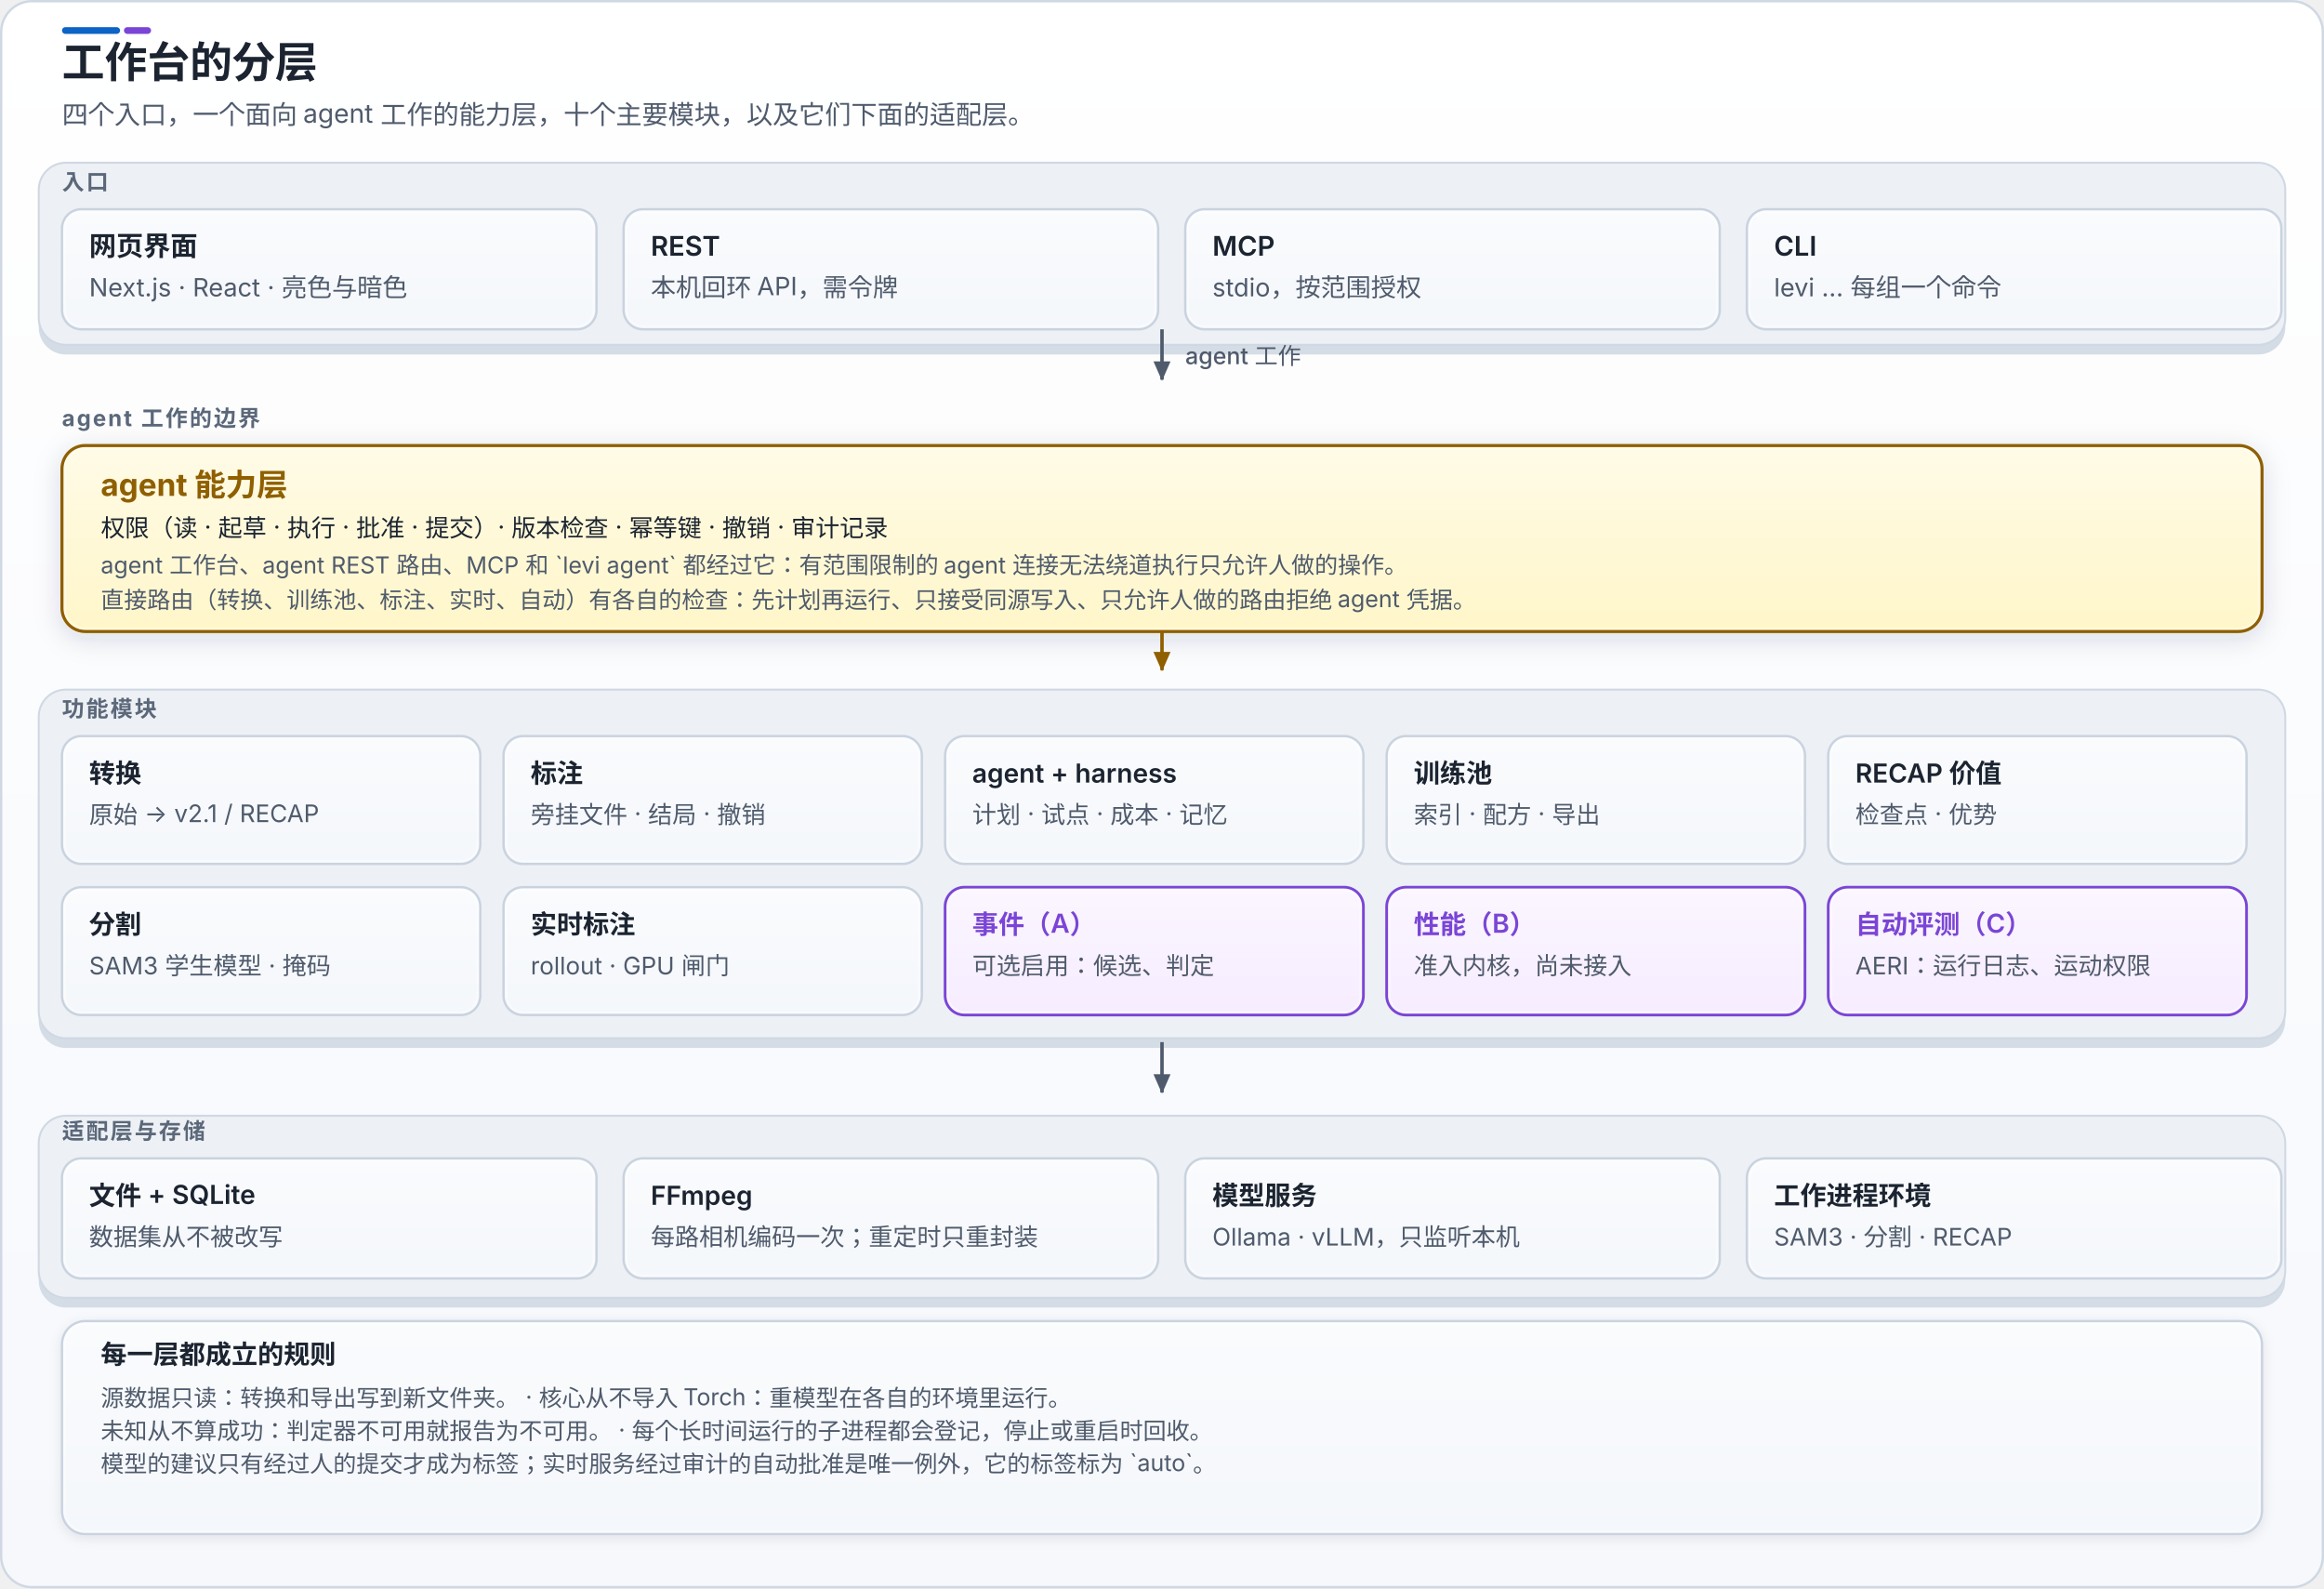
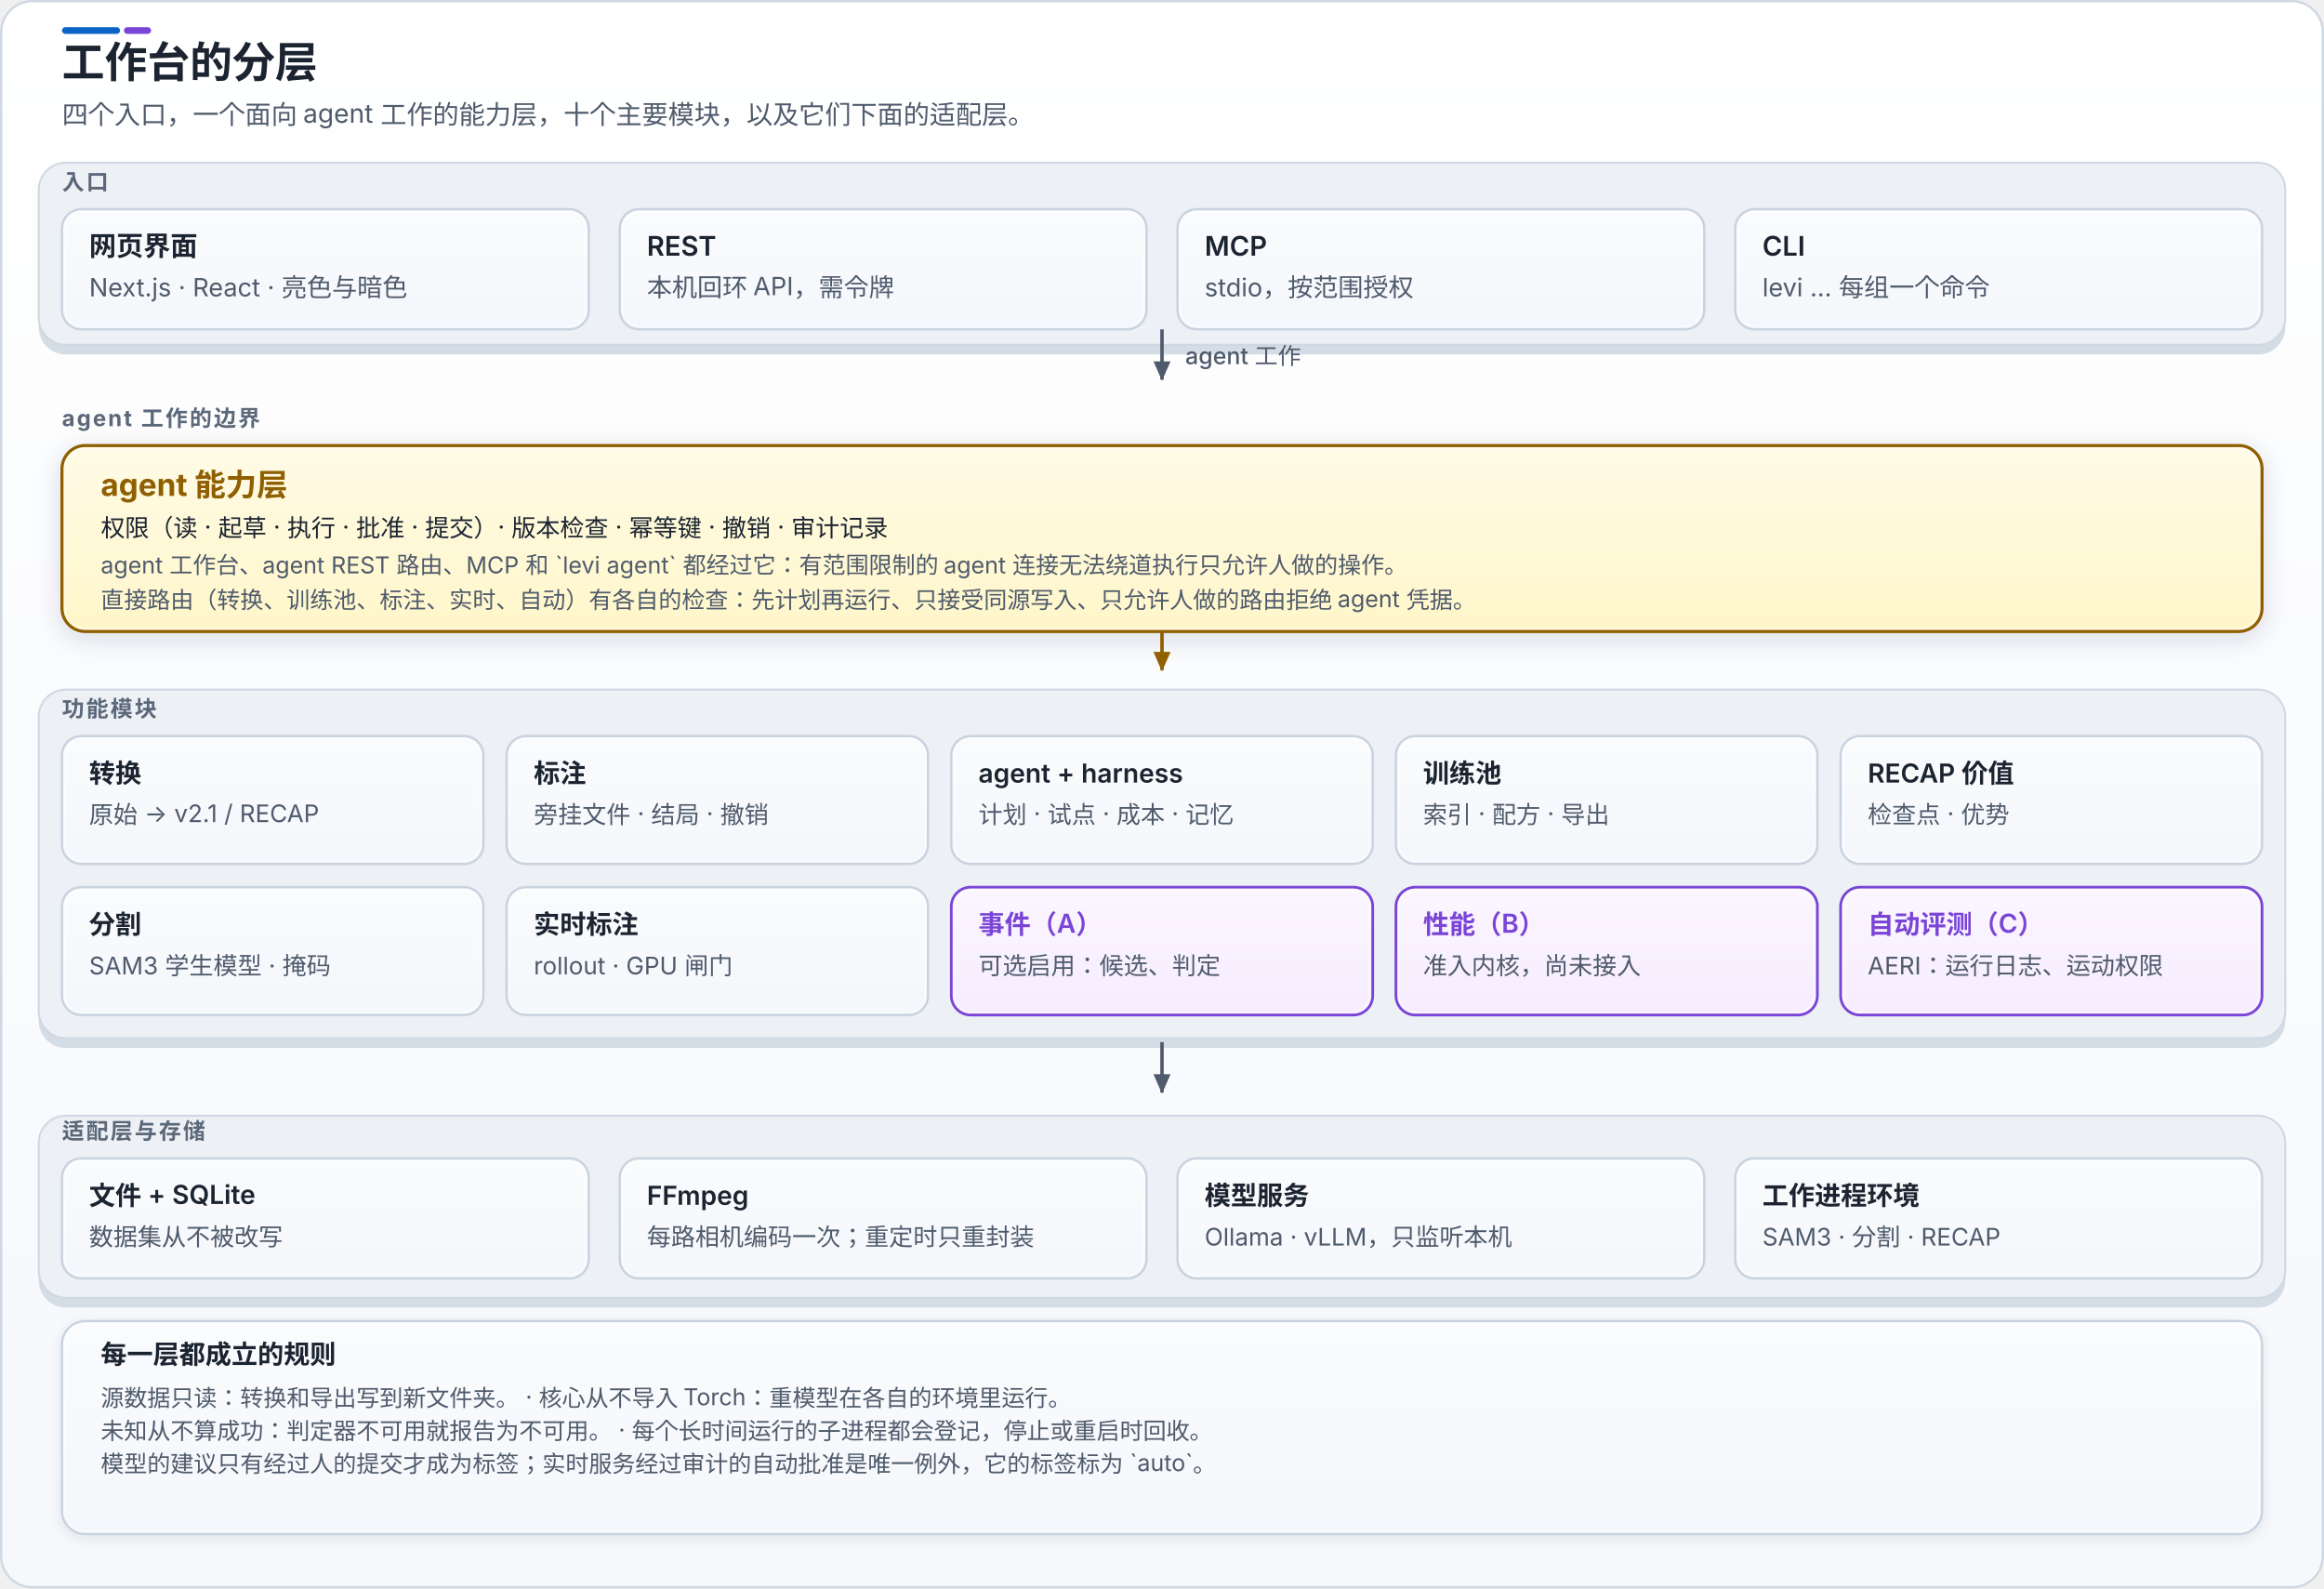
<svg xmlns="http://www.w3.org/2000/svg" viewBox="0 0 1200 820" width="1200" height="820" role="img" aria-labelledby="t d">
  <defs>
    <style>@media (prefers-reduced-motion: reduce) { * { animation: none !important; } }</style>
    <marker id="a_gate" viewBox="0 0 10 10" refX="8.5" refY="5" markerWidth="7" markerHeight="7" orient="auto">
      <path d="M1 1.5 L9 5 L1 8.5 Z" fill="#8f5f00" />
    </marker>
    <marker id="a_soft" viewBox="0 0 10 10" refX="8.5" refY="5" markerWidth="7" markerHeight="7" orient="auto">
      <path d="M1 1.5 L9 5 L1 8.5 Z" fill="#4f5b6c" />
    </marker>
    <linearGradient id="g_box" x1="0" y1="0" x2="0" y2="1">
      <stop offset="0" stop-color="#fafbfd" />
      <stop offset="1" stop-color="#f4f7fb" />
    </linearGradient>
    <linearGradient id="g_gate" x1="0" y1="0" x2="0" y2="1">
      <stop offset="0" stop-color="#fffbe7" />
      <stop offset="1" stop-color="#fff6c9" />
    </linearGradient>
    <linearGradient id="g_system" x1="0" y1="0" x2="0" y2="1">
      <stop offset="0" stop-color="#fbf6ff" />
      <stop offset="1" stop-color="#f6ecff" />
    </linearGradient>
    <linearGradient id="g_panel" x1="0" y1="0" x2="0" y2="1">
      <stop offset="0" stop-color="#ffffff" />
      <stop offset="1" stop-color="#f6f8fc" />
    </linearGradient>
    <filter id="sh1" x="-8%" y="-20%" width="116%" height="150%">
      <feDropShadow dx="0" dy="1.5" stdDeviation="3" flood-color="#1b2a44" flood-opacity="0.088" />
    </filter>
    <filter id="sh2" x="-8%" y="-20%" width="116%" height="150%">
      <feDropShadow dx="0" dy="3" stdDeviation="7" flood-color="#1b2a44" flood-opacity="0.144" />
    </filter>
  </defs>
  <rect x="0.6" y="0.6" width="1198.8" height="818.8" rx="16" fill="url(#g_panel)" stroke="#cfd8e3" stroke-width="1.2" />
  <rect x="32" y="14" width="30" height="3.5" rx="1.75" fill="#0b64c6" />
  <rect x="64" y="14" width="14" height="3.5" rx="1.75" fill="#7a45d6" />
  <text x="32" y="40" font-family="'Noto Sans SC', 'Source Han Sans SC', 'PingFang SC', 'Microsoft YaHei', Inter, -apple-system, 'Segoe UI', Roboto, 'Noto Sans', Helvetica, Arial, sans-serif" font-size="22" font-weight="700" text-anchor="start" fill="#1b2430">工作台的分层</text>
  <text x="32" y="64" font-family="'Noto Sans SC', 'Source Han Sans SC', 'PingFang SC', 'Microsoft YaHei', Inter, -apple-system, 'Segoe UI', Roboto, 'Noto Sans', Helvetica, Arial, sans-serif" font-size="13.5" font-weight="400" text-anchor="start" fill="#4f5b6c">四个入口，一个面向 agent 工作的能力层，十个主要模块，以及它们下面的适配层。</text>
  <rect x="20" y="89" width="1160" height="94" rx="14" fill="#d4dce5" />
  <rect x="20" y="84" width="1160" height="94" rx="14" fill="#edf0f4" stroke="#cfd8e3" stroke-width="1" />
  <text x="32" y="98" font-family="'Noto Sans SC', 'Source Han Sans SC', 'PingFang SC', 'Microsoft YaHei', Inter, -apple-system, 'Segoe UI', Roboto, 'Noto Sans', Helvetica, Arial, sans-serif" font-size="11.5" font-weight="700" text-anchor="start" fill="#5b687a" letter-spacing="1">入口</text>
-   <rect x="32" y="108" width="276" height="62" rx="10" fill="url(#g_box)" stroke="#c9d3df" stroke-width="1.2" />
-   <rect x="33.5" y="109.5" width="273" height="59" rx="8.5" fill="none" stroke="#ffffff" stroke-opacity="0.425" stroke-width="1" />
+   <rect x="32" y="108" width="272" height="62" rx="10" fill="url(#g_box)" stroke="#c9d3df" stroke-width="1.2" />
+   <rect x="33.5" y="109.5" width="269" height="59" rx="8.5" fill="none" stroke="#ffffff" stroke-opacity="0.425" stroke-width="1" />
  <text x="46" y="132" font-family="'Noto Sans SC', 'Source Han Sans SC', 'PingFang SC', 'Microsoft YaHei', Inter, -apple-system, 'Segoe UI', Roboto, 'Noto Sans', Helvetica, Arial, sans-serif" font-size="14" font-weight="600" text-anchor="start" fill="#1b2430">网页界面</text>
  <text x="46" y="153" font-family="'Noto Sans SC', 'Source Han Sans SC', 'PingFang SC', 'Microsoft YaHei', Inter, -apple-system, 'Segoe UI', Roboto, 'Noto Sans', Helvetica, Arial, sans-serif" font-size="13" font-weight="400" text-anchor="start" fill="#4f5b6c">Next.js · React · 亮色与暗色</text>
-   <rect x="322" y="108" width="276" height="62" rx="10" fill="url(#g_box)" stroke="#c9d3df" stroke-width="1.2" />
-   <rect x="323.5" y="109.5" width="273" height="59" rx="8.5" fill="none" stroke="#ffffff" stroke-opacity="0.425" stroke-width="1" />
-   <text x="336" y="132" font-family="'Noto Sans SC', 'Source Han Sans SC', 'PingFang SC', 'Microsoft YaHei', Inter, -apple-system, 'Segoe UI', Roboto, 'Noto Sans', Helvetica, Arial, sans-serif" font-size="14" font-weight="600" text-anchor="start" fill="#1b2430">REST</text>
-   <text x="336" y="153" font-family="'Noto Sans SC', 'Source Han Sans SC', 'PingFang SC', 'Microsoft YaHei', Inter, -apple-system, 'Segoe UI', Roboto, 'Noto Sans', Helvetica, Arial, sans-serif" font-size="13" font-weight="400" text-anchor="start" fill="#4f5b6c">本机回环 API，需令牌</text>
-   <rect x="612" y="108" width="276" height="62" rx="10" fill="url(#g_box)" stroke="#c9d3df" stroke-width="1.2" />
-   <rect x="613.5" y="109.5" width="273" height="59" rx="8.5" fill="none" stroke="#ffffff" stroke-opacity="0.425" stroke-width="1" />
-   <text x="626" y="132" font-family="'Noto Sans SC', 'Source Han Sans SC', 'PingFang SC', 'Microsoft YaHei', Inter, -apple-system, 'Segoe UI', Roboto, 'Noto Sans', Helvetica, Arial, sans-serif" font-size="14" font-weight="600" text-anchor="start" fill="#1b2430">MCP</text>
-   <text x="626" y="153" font-family="'Noto Sans SC', 'Source Han Sans SC', 'PingFang SC', 'Microsoft YaHei', Inter, -apple-system, 'Segoe UI', Roboto, 'Noto Sans', Helvetica, Arial, sans-serif" font-size="13" font-weight="400" text-anchor="start" fill="#4f5b6c">stdio，按范围授权</text>
-   <rect x="902" y="108" width="276" height="62" rx="10" fill="url(#g_box)" stroke="#c9d3df" stroke-width="1.2" />
-   <rect x="903.5" y="109.5" width="273" height="59" rx="8.5" fill="none" stroke="#ffffff" stroke-opacity="0.425" stroke-width="1" />
-   <text x="916" y="132" font-family="'Noto Sans SC', 'Source Han Sans SC', 'PingFang SC', 'Microsoft YaHei', Inter, -apple-system, 'Segoe UI', Roboto, 'Noto Sans', Helvetica, Arial, sans-serif" font-size="14" font-weight="600" text-anchor="start" fill="#1b2430">CLI</text>
-   <text x="916" y="153" font-family="'Noto Sans SC', 'Source Han Sans SC', 'PingFang SC', 'Microsoft YaHei', Inter, -apple-system, 'Segoe UI', Roboto, 'Noto Sans', Helvetica, Arial, sans-serif" font-size="13" font-weight="400" text-anchor="start" fill="#4f5b6c">levi …  每组一个命令</text>
+   <rect x="320" y="108" width="272" height="62" rx="10" fill="url(#g_box)" stroke="#c9d3df" stroke-width="1.2" />
+   <rect x="321.5" y="109.5" width="269" height="59" rx="8.5" fill="none" stroke="#ffffff" stroke-opacity="0.425" stroke-width="1" />
+   <text x="334" y="132" font-family="'Noto Sans SC', 'Source Han Sans SC', 'PingFang SC', 'Microsoft YaHei', Inter, -apple-system, 'Segoe UI', Roboto, 'Noto Sans', Helvetica, Arial, sans-serif" font-size="14" font-weight="600" text-anchor="start" fill="#1b2430">REST</text>
+   <text x="334" y="153" font-family="'Noto Sans SC', 'Source Han Sans SC', 'PingFang SC', 'Microsoft YaHei', Inter, -apple-system, 'Segoe UI', Roboto, 'Noto Sans', Helvetica, Arial, sans-serif" font-size="13" font-weight="400" text-anchor="start" fill="#4f5b6c">本机回环 API，需令牌</text>
+   <rect x="608" y="108" width="272" height="62" rx="10" fill="url(#g_box)" stroke="#c9d3df" stroke-width="1.2" />
+   <rect x="609.5" y="109.5" width="269" height="59" rx="8.5" fill="none" stroke="#ffffff" stroke-opacity="0.425" stroke-width="1" />
+   <text x="622" y="132" font-family="'Noto Sans SC', 'Source Han Sans SC', 'PingFang SC', 'Microsoft YaHei', Inter, -apple-system, 'Segoe UI', Roboto, 'Noto Sans', Helvetica, Arial, sans-serif" font-size="14" font-weight="600" text-anchor="start" fill="#1b2430">MCP</text>
+   <text x="622" y="153" font-family="'Noto Sans SC', 'Source Han Sans SC', 'PingFang SC', 'Microsoft YaHei', Inter, -apple-system, 'Segoe UI', Roboto, 'Noto Sans', Helvetica, Arial, sans-serif" font-size="13" font-weight="400" text-anchor="start" fill="#4f5b6c">stdio，按范围授权</text>
+   <rect x="896" y="108" width="272" height="62" rx="10" fill="url(#g_box)" stroke="#c9d3df" stroke-width="1.2" />
+   <rect x="897.5" y="109.5" width="269" height="59" rx="8.5" fill="none" stroke="#ffffff" stroke-opacity="0.425" stroke-width="1" />
+   <text x="910" y="132" font-family="'Noto Sans SC', 'Source Han Sans SC', 'PingFang SC', 'Microsoft YaHei', Inter, -apple-system, 'Segoe UI', Roboto, 'Noto Sans', Helvetica, Arial, sans-serif" font-size="14" font-weight="600" text-anchor="start" fill="#1b2430">CLI</text>
+   <text x="910" y="153" font-family="'Noto Sans SC', 'Source Han Sans SC', 'PingFang SC', 'Microsoft YaHei', Inter, -apple-system, 'Segoe UI', Roboto, 'Noto Sans', Helvetica, Arial, sans-serif" font-size="13" font-weight="400" text-anchor="start" fill="#4f5b6c">levi …  每组一个命令</text>
  <path d="M600 170 L600 196" fill="none" stroke="#4f5b6c" stroke-width="1.8" stroke-linejoin="round" marker-end="url(#a_soft)" />
  <text x="612" y="188" font-family="'Noto Sans SC', 'Source Han Sans SC', 'PingFang SC', 'Microsoft YaHei', Inter, -apple-system, 'Segoe UI', Roboto, 'Noto Sans', Helvetica, Arial, sans-serif" font-size="12" font-weight="500" text-anchor="start" fill="#4f5b6c">agent 工作</text>
  <text x="32" y="220" font-family="'Noto Sans SC', 'Source Han Sans SC', 'PingFang SC', 'Microsoft YaHei', Inter, -apple-system, 'Segoe UI', Roboto, 'Noto Sans', Helvetica, Arial, sans-serif" font-size="11.5" font-weight="700" text-anchor="start" fill="#5b687a" letter-spacing="1">agent 工作的边界</text>
  <rect x="32" y="230" width="1136" height="96" rx="12" fill="url(#g_gate)" stroke="#8f5f00" stroke-width="1.6" filter="url(#sh2)" />
  <rect x="33.5" y="231.5" width="1133" height="93" rx="10.5" fill="none" stroke="#ffffff" stroke-opacity="0.425" stroke-width="1" />
  <text x="52" y="256" font-family="'Noto Sans SC', 'Source Han Sans SC', 'PingFang SC', 'Microsoft YaHei', Inter, -apple-system, 'Segoe UI', Roboto, 'Noto Sans', Helvetica, Arial, sans-serif" font-size="16" font-weight="700" text-anchor="start" fill="#8f5f00">agent 能力层</text>
  <text x="52" y="277" font-family="'Noto Sans SC', 'Source Han Sans SC', 'PingFang SC', 'Microsoft YaHei', Inter, -apple-system, 'Segoe UI', Roboto, 'Noto Sans', Helvetica, Arial, sans-serif" font-size="12.5" font-weight="400" text-anchor="start" fill="#1b2430">权限（读 · 起草 · 执行 · 批准 · 提交）· 版本检查 · 幂等键 · 撤销 · 审计记录</text>
  <text x="52" y="296" font-family="'Noto Sans SC', 'Source Han Sans SC', 'PingFang SC', 'Microsoft YaHei', Inter, -apple-system, 'Segoe UI', Roboto, 'Noto Sans', Helvetica, Arial, sans-serif" font-size="12" font-weight="400" text-anchor="start" fill="#4f5b6c">agent 工作台、agent REST 路由、MCP 和 `levi agent` 都经过它：有范围限制的 agent 连接无法绕道执行只允许人做的操作。</text>
  <text x="52" y="314" font-family="'Noto Sans SC', 'Source Han Sans SC', 'PingFang SC', 'Microsoft YaHei', Inter, -apple-system, 'Segoe UI', Roboto, 'Noto Sans', Helvetica, Arial, sans-serif" font-size="12" font-weight="400" text-anchor="start" fill="#4f5b6c">直接路由（转换、训练池、标注、实时、自动）有各自的检查：先计划再运行、只接受同源写入、只允许人做的路由拒绝 agent 凭据。</text>
  <path d="M600 326 L600 346" fill="none" stroke="#8f5f00" stroke-width="1.8" stroke-linejoin="round" marker-end="url(#a_gate)" />
  <rect x="20" y="361" width="1160" height="180" rx="14" fill="#d4dce5" />
  <rect x="20" y="356" width="1160" height="180" rx="14" fill="#edf0f4" stroke="#cfd8e3" stroke-width="1" />
  <text x="32" y="370" font-family="'Noto Sans SC', 'Source Han Sans SC', 'PingFang SC', 'Microsoft YaHei', Inter, -apple-system, 'Segoe UI', Roboto, 'Noto Sans', Helvetica, Arial, sans-serif" font-size="11.5" font-weight="700" text-anchor="start" fill="#5b687a" letter-spacing="1">功能模块</text>
-   <rect x="32" y="380" width="216" height="66" rx="10" fill="url(#g_box)" stroke="#c9d3df" stroke-width="1.2" />
-   <rect x="33.5" y="381.5" width="213" height="63" rx="8.5" fill="none" stroke="#ffffff" stroke-opacity="0.425" stroke-width="1" />
-   <text x="46" y="404" font-family="'Noto Sans SC', 'Source Han Sans SC', 'PingFang SC', 'Microsoft YaHei', Inter, -apple-system, 'Segoe UI', Roboto, 'Noto Sans', Helvetica, Arial, sans-serif" font-size="13.5" font-weight="600" text-anchor="start" fill="#1b2430">转换</text>
-   <text x="46" y="425" font-family="'Noto Sans SC', 'Source Han Sans SC', 'PingFang SC', 'Microsoft YaHei', Inter, -apple-system, 'Segoe UI', Roboto, 'Noto Sans', Helvetica, Arial, sans-serif" font-size="12.5" font-weight="400" text-anchor="start" fill="#4f5b6c">原始 → v2.1 / RECAP</text>
-   <rect x="260" y="380" width="216" height="66" rx="10" fill="url(#g_box)" stroke="#c9d3df" stroke-width="1.2" />
-   <rect x="261.5" y="381.5" width="213" height="63" rx="8.5" fill="none" stroke="#ffffff" stroke-opacity="0.425" stroke-width="1" />
-   <text x="274" y="404" font-family="'Noto Sans SC', 'Source Han Sans SC', 'PingFang SC', 'Microsoft YaHei', Inter, -apple-system, 'Segoe UI', Roboto, 'Noto Sans', Helvetica, Arial, sans-serif" font-size="13.5" font-weight="600" text-anchor="start" fill="#1b2430">标注</text>
-   <text x="274" y="425" font-family="'Noto Sans SC', 'Source Han Sans SC', 'PingFang SC', 'Microsoft YaHei', Inter, -apple-system, 'Segoe UI', Roboto, 'Noto Sans', Helvetica, Arial, sans-serif" font-size="12.5" font-weight="400" text-anchor="start" fill="#4f5b6c">旁挂文件 · 结局 · 撤销</text>
-   <rect x="488" y="380" width="216" height="66" rx="10" fill="url(#g_box)" stroke="#c9d3df" stroke-width="1.2" />
-   <rect x="489.5" y="381.5" width="213" height="63" rx="8.5" fill="none" stroke="#ffffff" stroke-opacity="0.425" stroke-width="1" />
-   <text x="502" y="404" font-family="'Noto Sans SC', 'Source Han Sans SC', 'PingFang SC', 'Microsoft YaHei', Inter, -apple-system, 'Segoe UI', Roboto, 'Noto Sans', Helvetica, Arial, sans-serif" font-size="13.5" font-weight="600" text-anchor="start" fill="#1b2430">agent + harness</text>
-   <text x="502" y="425" font-family="'Noto Sans SC', 'Source Han Sans SC', 'PingFang SC', 'Microsoft YaHei', Inter, -apple-system, 'Segoe UI', Roboto, 'Noto Sans', Helvetica, Arial, sans-serif" font-size="12.5" font-weight="400" text-anchor="start" fill="#4f5b6c">计划 · 试点 · 成本 · 记忆</text>
-   <rect x="716" y="380" width="216" height="66" rx="10" fill="url(#g_box)" stroke="#c9d3df" stroke-width="1.2" />
-   <rect x="717.5" y="381.5" width="213" height="63" rx="8.5" fill="none" stroke="#ffffff" stroke-opacity="0.425" stroke-width="1" />
-   <text x="730" y="404" font-family="'Noto Sans SC', 'Source Han Sans SC', 'PingFang SC', 'Microsoft YaHei', Inter, -apple-system, 'Segoe UI', Roboto, 'Noto Sans', Helvetica, Arial, sans-serif" font-size="13.5" font-weight="600" text-anchor="start" fill="#1b2430">训练池</text>
-   <text x="730" y="425" font-family="'Noto Sans SC', 'Source Han Sans SC', 'PingFang SC', 'Microsoft YaHei', Inter, -apple-system, 'Segoe UI', Roboto, 'Noto Sans', Helvetica, Arial, sans-serif" font-size="12.5" font-weight="400" text-anchor="start" fill="#4f5b6c">索引 · 配方 · 导出</text>
-   <rect x="944" y="380" width="216" height="66" rx="10" fill="url(#g_box)" stroke="#c9d3df" stroke-width="1.2" />
-   <rect x="945.5" y="381.5" width="213" height="63" rx="8.5" fill="none" stroke="#ffffff" stroke-opacity="0.425" stroke-width="1" />
-   <text x="958" y="404" font-family="'Noto Sans SC', 'Source Han Sans SC', 'PingFang SC', 'Microsoft YaHei', Inter, -apple-system, 'Segoe UI', Roboto, 'Noto Sans', Helvetica, Arial, sans-serif" font-size="13.5" font-weight="600" text-anchor="start" fill="#1b2430">RECAP 价值</text>
-   <text x="958" y="425" font-family="'Noto Sans SC', 'Source Han Sans SC', 'PingFang SC', 'Microsoft YaHei', Inter, -apple-system, 'Segoe UI', Roboto, 'Noto Sans', Helvetica, Arial, sans-serif" font-size="12.5" font-weight="400" text-anchor="start" fill="#4f5b6c">检查点 · 优势</text>
-   <rect x="32" y="458" width="216" height="66" rx="10" fill="url(#g_box)" stroke="#c9d3df" stroke-width="1.2" />
-   <rect x="33.5" y="459.5" width="213" height="63" rx="8.5" fill="none" stroke="#ffffff" stroke-opacity="0.425" stroke-width="1" />
-   <text x="46" y="482" font-family="'Noto Sans SC', 'Source Han Sans SC', 'PingFang SC', 'Microsoft YaHei', Inter, -apple-system, 'Segoe UI', Roboto, 'Noto Sans', Helvetica, Arial, sans-serif" font-size="13.5" font-weight="600" text-anchor="start" fill="#1b2430">分割</text>
-   <text x="46" y="503" font-family="'Noto Sans SC', 'Source Han Sans SC', 'PingFang SC', 'Microsoft YaHei', Inter, -apple-system, 'Segoe UI', Roboto, 'Noto Sans', Helvetica, Arial, sans-serif" font-size="12.5" font-weight="400" text-anchor="start" fill="#4f5b6c">SAM3 学生模型 · 掩码</text>
-   <rect x="260" y="458" width="216" height="66" rx="10" fill="url(#g_box)" stroke="#c9d3df" stroke-width="1.2" />
-   <rect x="261.5" y="459.5" width="213" height="63" rx="8.5" fill="none" stroke="#ffffff" stroke-opacity="0.425" stroke-width="1" />
-   <text x="274" y="482" font-family="'Noto Sans SC', 'Source Han Sans SC', 'PingFang SC', 'Microsoft YaHei', Inter, -apple-system, 'Segoe UI', Roboto, 'Noto Sans', Helvetica, Arial, sans-serif" font-size="13.5" font-weight="600" text-anchor="start" fill="#1b2430">实时标注</text>
-   <text x="274" y="503" font-family="'Noto Sans SC', 'Source Han Sans SC', 'PingFang SC', 'Microsoft YaHei', Inter, -apple-system, 'Segoe UI', Roboto, 'Noto Sans', Helvetica, Arial, sans-serif" font-size="12.5" font-weight="400" text-anchor="start" fill="#4f5b6c">rollout · GPU 闸门</text>
-   <rect x="488" y="458" width="216" height="66" rx="10" fill="url(#g_system)" stroke="#7a45d6" stroke-width="1.4" />
-   <rect x="489.5" y="459.5" width="213" height="63" rx="8.5" fill="none" stroke="#ffffff" stroke-opacity="0.425" stroke-width="1" />
-   <text x="502" y="482" font-family="'Noto Sans SC', 'Source Han Sans SC', 'PingFang SC', 'Microsoft YaHei', Inter, -apple-system, 'Segoe UI', Roboto, 'Noto Sans', Helvetica, Arial, sans-serif" font-size="13.5" font-weight="600" text-anchor="start" fill="#7a45d6">事件（A）</text>
-   <text x="502" y="503" font-family="'Noto Sans SC', 'Source Han Sans SC', 'PingFang SC', 'Microsoft YaHei', Inter, -apple-system, 'Segoe UI', Roboto, 'Noto Sans', Helvetica, Arial, sans-serif" font-size="12.5" font-weight="400" text-anchor="start" fill="#4f5b6c">可选启用：候选、判定</text>
-   <rect x="716" y="458" width="216" height="66" rx="10" fill="url(#g_system)" stroke="#7a45d6" stroke-width="1.4" />
-   <rect x="717.5" y="459.5" width="213" height="63" rx="8.5" fill="none" stroke="#ffffff" stroke-opacity="0.425" stroke-width="1" />
-   <text x="730" y="482" font-family="'Noto Sans SC', 'Source Han Sans SC', 'PingFang SC', 'Microsoft YaHei', Inter, -apple-system, 'Segoe UI', Roboto, 'Noto Sans', Helvetica, Arial, sans-serif" font-size="13.5" font-weight="600" text-anchor="start" fill="#7a45d6">性能（B）</text>
-   <text x="730" y="503" font-family="'Noto Sans SC', 'Source Han Sans SC', 'PingFang SC', 'Microsoft YaHei', Inter, -apple-system, 'Segoe UI', Roboto, 'Noto Sans', Helvetica, Arial, sans-serif" font-size="12.5" font-weight="400" text-anchor="start" fill="#4f5b6c">准入内核，尚未接入</text>
-   <rect x="944" y="458" width="216" height="66" rx="10" fill="url(#g_system)" stroke="#7a45d6" stroke-width="1.4" />
-   <rect x="945.5" y="459.5" width="213" height="63" rx="8.5" fill="none" stroke="#ffffff" stroke-opacity="0.425" stroke-width="1" />
-   <text x="958" y="482" font-family="'Noto Sans SC', 'Source Han Sans SC', 'PingFang SC', 'Microsoft YaHei', Inter, -apple-system, 'Segoe UI', Roboto, 'Noto Sans', Helvetica, Arial, sans-serif" font-size="13.5" font-weight="600" text-anchor="start" fill="#7a45d6">自动评测（C）</text>
-   <text x="958" y="503" font-family="'Noto Sans SC', 'Source Han Sans SC', 'PingFang SC', 'Microsoft YaHei', Inter, -apple-system, 'Segoe UI', Roboto, 'Noto Sans', Helvetica, Arial, sans-serif" font-size="12.5" font-weight="400" text-anchor="start" fill="#4f5b6c">AERI：运行日志、运动权限</text>
+   <rect x="32.0" y="380" width="217.6" height="66" rx="10" fill="url(#g_box)" stroke="#c9d3df" stroke-width="1.2" />
+   <rect x="33.5" y="381.5" width="214.6" height="63" rx="8.5" fill="none" stroke="#ffffff" stroke-opacity="0.425" stroke-width="1" />
+   <text x="46.0" y="404" font-family="'Noto Sans SC', 'Source Han Sans SC', 'PingFang SC', 'Microsoft YaHei', Inter, -apple-system, 'Segoe UI', Roboto, 'Noto Sans', Helvetica, Arial, sans-serif" font-size="13.5" font-weight="600" text-anchor="start" fill="#1b2430">转换</text>
+   <text x="46.0" y="425" font-family="'Noto Sans SC', 'Source Han Sans SC', 'PingFang SC', 'Microsoft YaHei', Inter, -apple-system, 'Segoe UI', Roboto, 'Noto Sans', Helvetica, Arial, sans-serif" font-size="12.5" font-weight="400" text-anchor="start" fill="#4f5b6c">原始 → v2.1 / RECAP</text>
+   <rect x="261.6" y="380" width="217.6" height="66" rx="10" fill="url(#g_box)" stroke="#c9d3df" stroke-width="1.2" />
+   <rect x="263.1" y="381.5" width="214.6" height="63" rx="8.5" fill="none" stroke="#ffffff" stroke-opacity="0.425" stroke-width="1" />
+   <text x="275.6" y="404" font-family="'Noto Sans SC', 'Source Han Sans SC', 'PingFang SC', 'Microsoft YaHei', Inter, -apple-system, 'Segoe UI', Roboto, 'Noto Sans', Helvetica, Arial, sans-serif" font-size="13.5" font-weight="600" text-anchor="start" fill="#1b2430">标注</text>
+   <text x="275.6" y="425" font-family="'Noto Sans SC', 'Source Han Sans SC', 'PingFang SC', 'Microsoft YaHei', Inter, -apple-system, 'Segoe UI', Roboto, 'Noto Sans', Helvetica, Arial, sans-serif" font-size="12.5" font-weight="400" text-anchor="start" fill="#4f5b6c">旁挂文件 · 结局 · 撤销</text>
+   <rect x="491.2" y="380" width="217.6" height="66" rx="10" fill="url(#g_box)" stroke="#c9d3df" stroke-width="1.2" />
+   <rect x="492.7" y="381.5" width="214.6" height="63" rx="8.5" fill="none" stroke="#ffffff" stroke-opacity="0.425" stroke-width="1" />
+   <text x="505.2" y="404" font-family="'Noto Sans SC', 'Source Han Sans SC', 'PingFang SC', 'Microsoft YaHei', Inter, -apple-system, 'Segoe UI', Roboto, 'Noto Sans', Helvetica, Arial, sans-serif" font-size="13.5" font-weight="600" text-anchor="start" fill="#1b2430">agent + harness</text>
+   <text x="505.2" y="425" font-family="'Noto Sans SC', 'Source Han Sans SC', 'PingFang SC', 'Microsoft YaHei', Inter, -apple-system, 'Segoe UI', Roboto, 'Noto Sans', Helvetica, Arial, sans-serif" font-size="12.5" font-weight="400" text-anchor="start" fill="#4f5b6c">计划 · 试点 · 成本 · 记忆</text>
+   <rect x="720.8" y="380" width="217.6" height="66" rx="10" fill="url(#g_box)" stroke="#c9d3df" stroke-width="1.2" />
+   <rect x="722.3" y="381.5" width="214.6" height="63" rx="8.5" fill="none" stroke="#ffffff" stroke-opacity="0.425" stroke-width="1" />
+   <text x="734.8" y="404" font-family="'Noto Sans SC', 'Source Han Sans SC', 'PingFang SC', 'Microsoft YaHei', Inter, -apple-system, 'Segoe UI', Roboto, 'Noto Sans', Helvetica, Arial, sans-serif" font-size="13.5" font-weight="600" text-anchor="start" fill="#1b2430">训练池</text>
+   <text x="734.8" y="425" font-family="'Noto Sans SC', 'Source Han Sans SC', 'PingFang SC', 'Microsoft YaHei', Inter, -apple-system, 'Segoe UI', Roboto, 'Noto Sans', Helvetica, Arial, sans-serif" font-size="12.5" font-weight="400" text-anchor="start" fill="#4f5b6c">索引 · 配方 · 导出</text>
+   <rect x="950.4" y="380" width="217.6" height="66" rx="10" fill="url(#g_box)" stroke="#c9d3df" stroke-width="1.2" />
+   <rect x="951.9" y="381.5" width="214.6" height="63" rx="8.5" fill="none" stroke="#ffffff" stroke-opacity="0.425" stroke-width="1" />
+   <text x="964.4" y="404" font-family="'Noto Sans SC', 'Source Han Sans SC', 'PingFang SC', 'Microsoft YaHei', Inter, -apple-system, 'Segoe UI', Roboto, 'Noto Sans', Helvetica, Arial, sans-serif" font-size="13.5" font-weight="600" text-anchor="start" fill="#1b2430">RECAP 价值</text>
+   <text x="964.4" y="425" font-family="'Noto Sans SC', 'Source Han Sans SC', 'PingFang SC', 'Microsoft YaHei', Inter, -apple-system, 'Segoe UI', Roboto, 'Noto Sans', Helvetica, Arial, sans-serif" font-size="12.5" font-weight="400" text-anchor="start" fill="#4f5b6c">检查点 · 优势</text>
+   <rect x="32.0" y="458" width="217.6" height="66" rx="10" fill="url(#g_box)" stroke="#c9d3df" stroke-width="1.2" />
+   <rect x="33.5" y="459.5" width="214.6" height="63" rx="8.5" fill="none" stroke="#ffffff" stroke-opacity="0.425" stroke-width="1" />
+   <text x="46.0" y="482" font-family="'Noto Sans SC', 'Source Han Sans SC', 'PingFang SC', 'Microsoft YaHei', Inter, -apple-system, 'Segoe UI', Roboto, 'Noto Sans', Helvetica, Arial, sans-serif" font-size="13.5" font-weight="600" text-anchor="start" fill="#1b2430">分割</text>
+   <text x="46.0" y="503" font-family="'Noto Sans SC', 'Source Han Sans SC', 'PingFang SC', 'Microsoft YaHei', Inter, -apple-system, 'Segoe UI', Roboto, 'Noto Sans', Helvetica, Arial, sans-serif" font-size="12.5" font-weight="400" text-anchor="start" fill="#4f5b6c">SAM3 学生模型 · 掩码</text>
+   <rect x="261.6" y="458" width="217.6" height="66" rx="10" fill="url(#g_box)" stroke="#c9d3df" stroke-width="1.2" />
+   <rect x="263.1" y="459.5" width="214.6" height="63" rx="8.5" fill="none" stroke="#ffffff" stroke-opacity="0.425" stroke-width="1" />
+   <text x="275.6" y="482" font-family="'Noto Sans SC', 'Source Han Sans SC', 'PingFang SC', 'Microsoft YaHei', Inter, -apple-system, 'Segoe UI', Roboto, 'Noto Sans', Helvetica, Arial, sans-serif" font-size="13.5" font-weight="600" text-anchor="start" fill="#1b2430">实时标注</text>
+   <text x="275.6" y="503" font-family="'Noto Sans SC', 'Source Han Sans SC', 'PingFang SC', 'Microsoft YaHei', Inter, -apple-system, 'Segoe UI', Roboto, 'Noto Sans', Helvetica, Arial, sans-serif" font-size="12.5" font-weight="400" text-anchor="start" fill="#4f5b6c">rollout · GPU 闸门</text>
+   <rect x="491.2" y="458" width="217.6" height="66" rx="10" fill="url(#g_system)" stroke="#7a45d6" stroke-width="1.4" />
+   <rect x="492.7" y="459.5" width="214.6" height="63" rx="8.5" fill="none" stroke="#ffffff" stroke-opacity="0.425" stroke-width="1" />
+   <text x="505.2" y="482" font-family="'Noto Sans SC', 'Source Han Sans SC', 'PingFang SC', 'Microsoft YaHei', Inter, -apple-system, 'Segoe UI', Roboto, 'Noto Sans', Helvetica, Arial, sans-serif" font-size="13.5" font-weight="600" text-anchor="start" fill="#7a45d6">事件（A）</text>
+   <text x="505.2" y="503" font-family="'Noto Sans SC', 'Source Han Sans SC', 'PingFang SC', 'Microsoft YaHei', Inter, -apple-system, 'Segoe UI', Roboto, 'Noto Sans', Helvetica, Arial, sans-serif" font-size="12.5" font-weight="400" text-anchor="start" fill="#4f5b6c">可选启用：候选、判定</text>
+   <rect x="720.8" y="458" width="217.6" height="66" rx="10" fill="url(#g_system)" stroke="#7a45d6" stroke-width="1.4" />
+   <rect x="722.3" y="459.5" width="214.6" height="63" rx="8.5" fill="none" stroke="#ffffff" stroke-opacity="0.425" stroke-width="1" />
+   <text x="734.8" y="482" font-family="'Noto Sans SC', 'Source Han Sans SC', 'PingFang SC', 'Microsoft YaHei', Inter, -apple-system, 'Segoe UI', Roboto, 'Noto Sans', Helvetica, Arial, sans-serif" font-size="13.5" font-weight="600" text-anchor="start" fill="#7a45d6">性能（B）</text>
+   <text x="734.8" y="503" font-family="'Noto Sans SC', 'Source Han Sans SC', 'PingFang SC', 'Microsoft YaHei', Inter, -apple-system, 'Segoe UI', Roboto, 'Noto Sans', Helvetica, Arial, sans-serif" font-size="12.5" font-weight="400" text-anchor="start" fill="#4f5b6c">准入内核，尚未接入</text>
+   <rect x="950.4" y="458" width="217.6" height="66" rx="10" fill="url(#g_system)" stroke="#7a45d6" stroke-width="1.4" />
+   <rect x="951.9" y="459.5" width="214.6" height="63" rx="8.5" fill="none" stroke="#ffffff" stroke-opacity="0.425" stroke-width="1" />
+   <text x="964.4" y="482" font-family="'Noto Sans SC', 'Source Han Sans SC', 'PingFang SC', 'Microsoft YaHei', Inter, -apple-system, 'Segoe UI', Roboto, 'Noto Sans', Helvetica, Arial, sans-serif" font-size="13.5" font-weight="600" text-anchor="start" fill="#7a45d6">自动评测（C）</text>
+   <text x="964.4" y="503" font-family="'Noto Sans SC', 'Source Han Sans SC', 'PingFang SC', 'Microsoft YaHei', Inter, -apple-system, 'Segoe UI', Roboto, 'Noto Sans', Helvetica, Arial, sans-serif" font-size="12.5" font-weight="400" text-anchor="start" fill="#4f5b6c">AERI：运行日志、运动权限</text>
  <path d="M600 538 L600 564" fill="none" stroke="#4f5b6c" stroke-width="1.8" stroke-linejoin="round" marker-end="url(#a_soft)" />
  <rect x="20" y="581" width="1160" height="94" rx="14" fill="#d4dce5" />
  <rect x="20" y="576" width="1160" height="94" rx="14" fill="#edf0f4" stroke="#cfd8e3" stroke-width="1" />
  <text x="32" y="588" font-family="'Noto Sans SC', 'Source Han Sans SC', 'PingFang SC', 'Microsoft YaHei', Inter, -apple-system, 'Segoe UI', Roboto, 'Noto Sans', Helvetica, Arial, sans-serif" font-size="11.5" font-weight="700" text-anchor="start" fill="#5b687a" letter-spacing="1">适配层与存储</text>
-   <rect x="32" y="598" width="276" height="62" rx="10" fill="url(#g_box)" stroke="#c9d3df" stroke-width="1.2" />
-   <rect x="33.5" y="599.5" width="273" height="59" rx="8.5" fill="none" stroke="#ffffff" stroke-opacity="0.425" stroke-width="1" />
+   <rect x="32" y="598" width="272" height="62" rx="10" fill="url(#g_box)" stroke="#c9d3df" stroke-width="1.2" />
+   <rect x="33.5" y="599.5" width="269" height="59" rx="8.5" fill="none" stroke="#ffffff" stroke-opacity="0.425" stroke-width="1" />
  <text x="46" y="622" font-family="'Noto Sans SC', 'Source Han Sans SC', 'PingFang SC', 'Microsoft YaHei', Inter, -apple-system, 'Segoe UI', Roboto, 'Noto Sans', Helvetica, Arial, sans-serif" font-size="13.5" font-weight="600" text-anchor="start" fill="#1b2430">文件 + SQLite</text>
  <text x="46" y="643" font-family="'Noto Sans SC', 'Source Han Sans SC', 'PingFang SC', 'Microsoft YaHei', Inter, -apple-system, 'Segoe UI', Roboto, 'Noto Sans', Helvetica, Arial, sans-serif" font-size="12.5" font-weight="400" text-anchor="start" fill="#4f5b6c">数据集从不被改写</text>
-   <rect x="322" y="598" width="276" height="62" rx="10" fill="url(#g_box)" stroke="#c9d3df" stroke-width="1.2" />
-   <rect x="323.5" y="599.5" width="273" height="59" rx="8.5" fill="none" stroke="#ffffff" stroke-opacity="0.425" stroke-width="1" />
-   <text x="336" y="622" font-family="'Noto Sans SC', 'Source Han Sans SC', 'PingFang SC', 'Microsoft YaHei', Inter, -apple-system, 'Segoe UI', Roboto, 'Noto Sans', Helvetica, Arial, sans-serif" font-size="13.5" font-weight="600" text-anchor="start" fill="#1b2430">FFmpeg</text>
-   <text x="336" y="643" font-family="'Noto Sans SC', 'Source Han Sans SC', 'PingFang SC', 'Microsoft YaHei', Inter, -apple-system, 'Segoe UI', Roboto, 'Noto Sans', Helvetica, Arial, sans-serif" font-size="12.5" font-weight="400" text-anchor="start" fill="#4f5b6c">每路相机编码一次；重定时只重封装</text>
-   <rect x="612" y="598" width="276" height="62" rx="10" fill="url(#g_box)" stroke="#c9d3df" stroke-width="1.2" />
-   <rect x="613.5" y="599.5" width="273" height="59" rx="8.5" fill="none" stroke="#ffffff" stroke-opacity="0.425" stroke-width="1" />
-   <text x="626" y="622" font-family="'Noto Sans SC', 'Source Han Sans SC', 'PingFang SC', 'Microsoft YaHei', Inter, -apple-system, 'Segoe UI', Roboto, 'Noto Sans', Helvetica, Arial, sans-serif" font-size="13.5" font-weight="600" text-anchor="start" fill="#1b2430">模型服务</text>
-   <text x="626" y="643" font-family="'Noto Sans SC', 'Source Han Sans SC', 'PingFang SC', 'Microsoft YaHei', Inter, -apple-system, 'Segoe UI', Roboto, 'Noto Sans', Helvetica, Arial, sans-serif" font-size="12.5" font-weight="400" text-anchor="start" fill="#4f5b6c">Ollama · vLLM，只监听本机</text>
-   <rect x="902" y="598" width="276" height="62" rx="10" fill="url(#g_box)" stroke="#c9d3df" stroke-width="1.2" />
-   <rect x="903.5" y="599.5" width="273" height="59" rx="8.5" fill="none" stroke="#ffffff" stroke-opacity="0.425" stroke-width="1" />
-   <text x="916" y="622" font-family="'Noto Sans SC', 'Source Han Sans SC', 'PingFang SC', 'Microsoft YaHei', Inter, -apple-system, 'Segoe UI', Roboto, 'Noto Sans', Helvetica, Arial, sans-serif" font-size="13.5" font-weight="600" text-anchor="start" fill="#1b2430">工作进程环境</text>
-   <text x="916" y="643" font-family="'Noto Sans SC', 'Source Han Sans SC', 'PingFang SC', 'Microsoft YaHei', Inter, -apple-system, 'Segoe UI', Roboto, 'Noto Sans', Helvetica, Arial, sans-serif" font-size="12.5" font-weight="400" text-anchor="start" fill="#4f5b6c">SAM3 · 分割 · RECAP</text>
+   <rect x="320" y="598" width="272" height="62" rx="10" fill="url(#g_box)" stroke="#c9d3df" stroke-width="1.2" />
+   <rect x="321.5" y="599.5" width="269" height="59" rx="8.5" fill="none" stroke="#ffffff" stroke-opacity="0.425" stroke-width="1" />
+   <text x="334" y="622" font-family="'Noto Sans SC', 'Source Han Sans SC', 'PingFang SC', 'Microsoft YaHei', Inter, -apple-system, 'Segoe UI', Roboto, 'Noto Sans', Helvetica, Arial, sans-serif" font-size="13.5" font-weight="600" text-anchor="start" fill="#1b2430">FFmpeg</text>
+   <text x="334" y="643" font-family="'Noto Sans SC', 'Source Han Sans SC', 'PingFang SC', 'Microsoft YaHei', Inter, -apple-system, 'Segoe UI', Roboto, 'Noto Sans', Helvetica, Arial, sans-serif" font-size="12.5" font-weight="400" text-anchor="start" fill="#4f5b6c">每路相机编码一次；重定时只重封装</text>
+   <rect x="608" y="598" width="272" height="62" rx="10" fill="url(#g_box)" stroke="#c9d3df" stroke-width="1.2" />
+   <rect x="609.5" y="599.5" width="269" height="59" rx="8.5" fill="none" stroke="#ffffff" stroke-opacity="0.425" stroke-width="1" />
+   <text x="622" y="622" font-family="'Noto Sans SC', 'Source Han Sans SC', 'PingFang SC', 'Microsoft YaHei', Inter, -apple-system, 'Segoe UI', Roboto, 'Noto Sans', Helvetica, Arial, sans-serif" font-size="13.5" font-weight="600" text-anchor="start" fill="#1b2430">模型服务</text>
+   <text x="622" y="643" font-family="'Noto Sans SC', 'Source Han Sans SC', 'PingFang SC', 'Microsoft YaHei', Inter, -apple-system, 'Segoe UI', Roboto, 'Noto Sans', Helvetica, Arial, sans-serif" font-size="12.5" font-weight="400" text-anchor="start" fill="#4f5b6c">Ollama · vLLM，只监听本机</text>
+   <rect x="896" y="598" width="272" height="62" rx="10" fill="url(#g_box)" stroke="#c9d3df" stroke-width="1.2" />
+   <rect x="897.5" y="599.5" width="269" height="59" rx="8.5" fill="none" stroke="#ffffff" stroke-opacity="0.425" stroke-width="1" />
+   <text x="910" y="622" font-family="'Noto Sans SC', 'Source Han Sans SC', 'PingFang SC', 'Microsoft YaHei', Inter, -apple-system, 'Segoe UI', Roboto, 'Noto Sans', Helvetica, Arial, sans-serif" font-size="13.5" font-weight="600" text-anchor="start" fill="#1b2430">工作进程环境</text>
+   <text x="910" y="643" font-family="'Noto Sans SC', 'Source Han Sans SC', 'PingFang SC', 'Microsoft YaHei', Inter, -apple-system, 'Segoe UI', Roboto, 'Noto Sans', Helvetica, Arial, sans-serif" font-size="12.5" font-weight="400" text-anchor="start" fill="#4f5b6c">SAM3 · 分割 · RECAP</text>
  <rect x="32" y="682" width="1136" height="110" rx="12" fill="url(#g_box)" stroke="#c9d3df" stroke-width="1.2" filter="url(#sh1)" />
  <rect x="33.5" y="683.5" width="1133" height="107" rx="10.5" fill="none" stroke="#ffffff" stroke-opacity="0.425" stroke-width="1" />
  <text x="52" y="704" font-family="'Noto Sans SC', 'Source Han Sans SC', 'PingFang SC', 'Microsoft YaHei', Inter, -apple-system, 'Segoe UI', Roboto, 'Noto Sans', Helvetica, Arial, sans-serif" font-size="13.5" font-weight="700" text-anchor="start" fill="#1b2430">每一层都成立的规则</text>
  <text x="52" y="726" font-family="'Noto Sans SC', 'Source Han Sans SC', 'PingFang SC', 'Microsoft YaHei', Inter, -apple-system, 'Segoe UI', Roboto, 'Noto Sans', Helvetica, Arial, sans-serif" font-size="12" font-weight="400" text-anchor="start" fill="#4f5b6c">源数据只读：转换和导出写到新文件夹。   ·   核心从不导入 Torch：重模型在各自的环境里运行。</text>
  <text x="52" y="743" font-family="'Noto Sans SC', 'Source Han Sans SC', 'PingFang SC', 'Microsoft YaHei', Inter, -apple-system, 'Segoe UI', Roboto, 'Noto Sans', Helvetica, Arial, sans-serif" font-size="12" font-weight="400" text-anchor="start" fill="#4f5b6c">未知从不算成功：判定器不可用就报告为不可用。   ·   每个长时间运行的子进程都会登记，停止或重启时回收。</text>
  <text x="52" y="760" font-family="'Noto Sans SC', 'Source Han Sans SC', 'PingFang SC', 'Microsoft YaHei', Inter, -apple-system, 'Segoe UI', Roboto, 'Noto Sans', Helvetica, Arial, sans-serif" font-size="12" font-weight="400" text-anchor="start" fill="#4f5b6c">模型的建议只有经过人的提交才成为标签；实时服务经过审计的自动批准是唯一例外，它的标签标为 `auto`。</text>
</svg>
